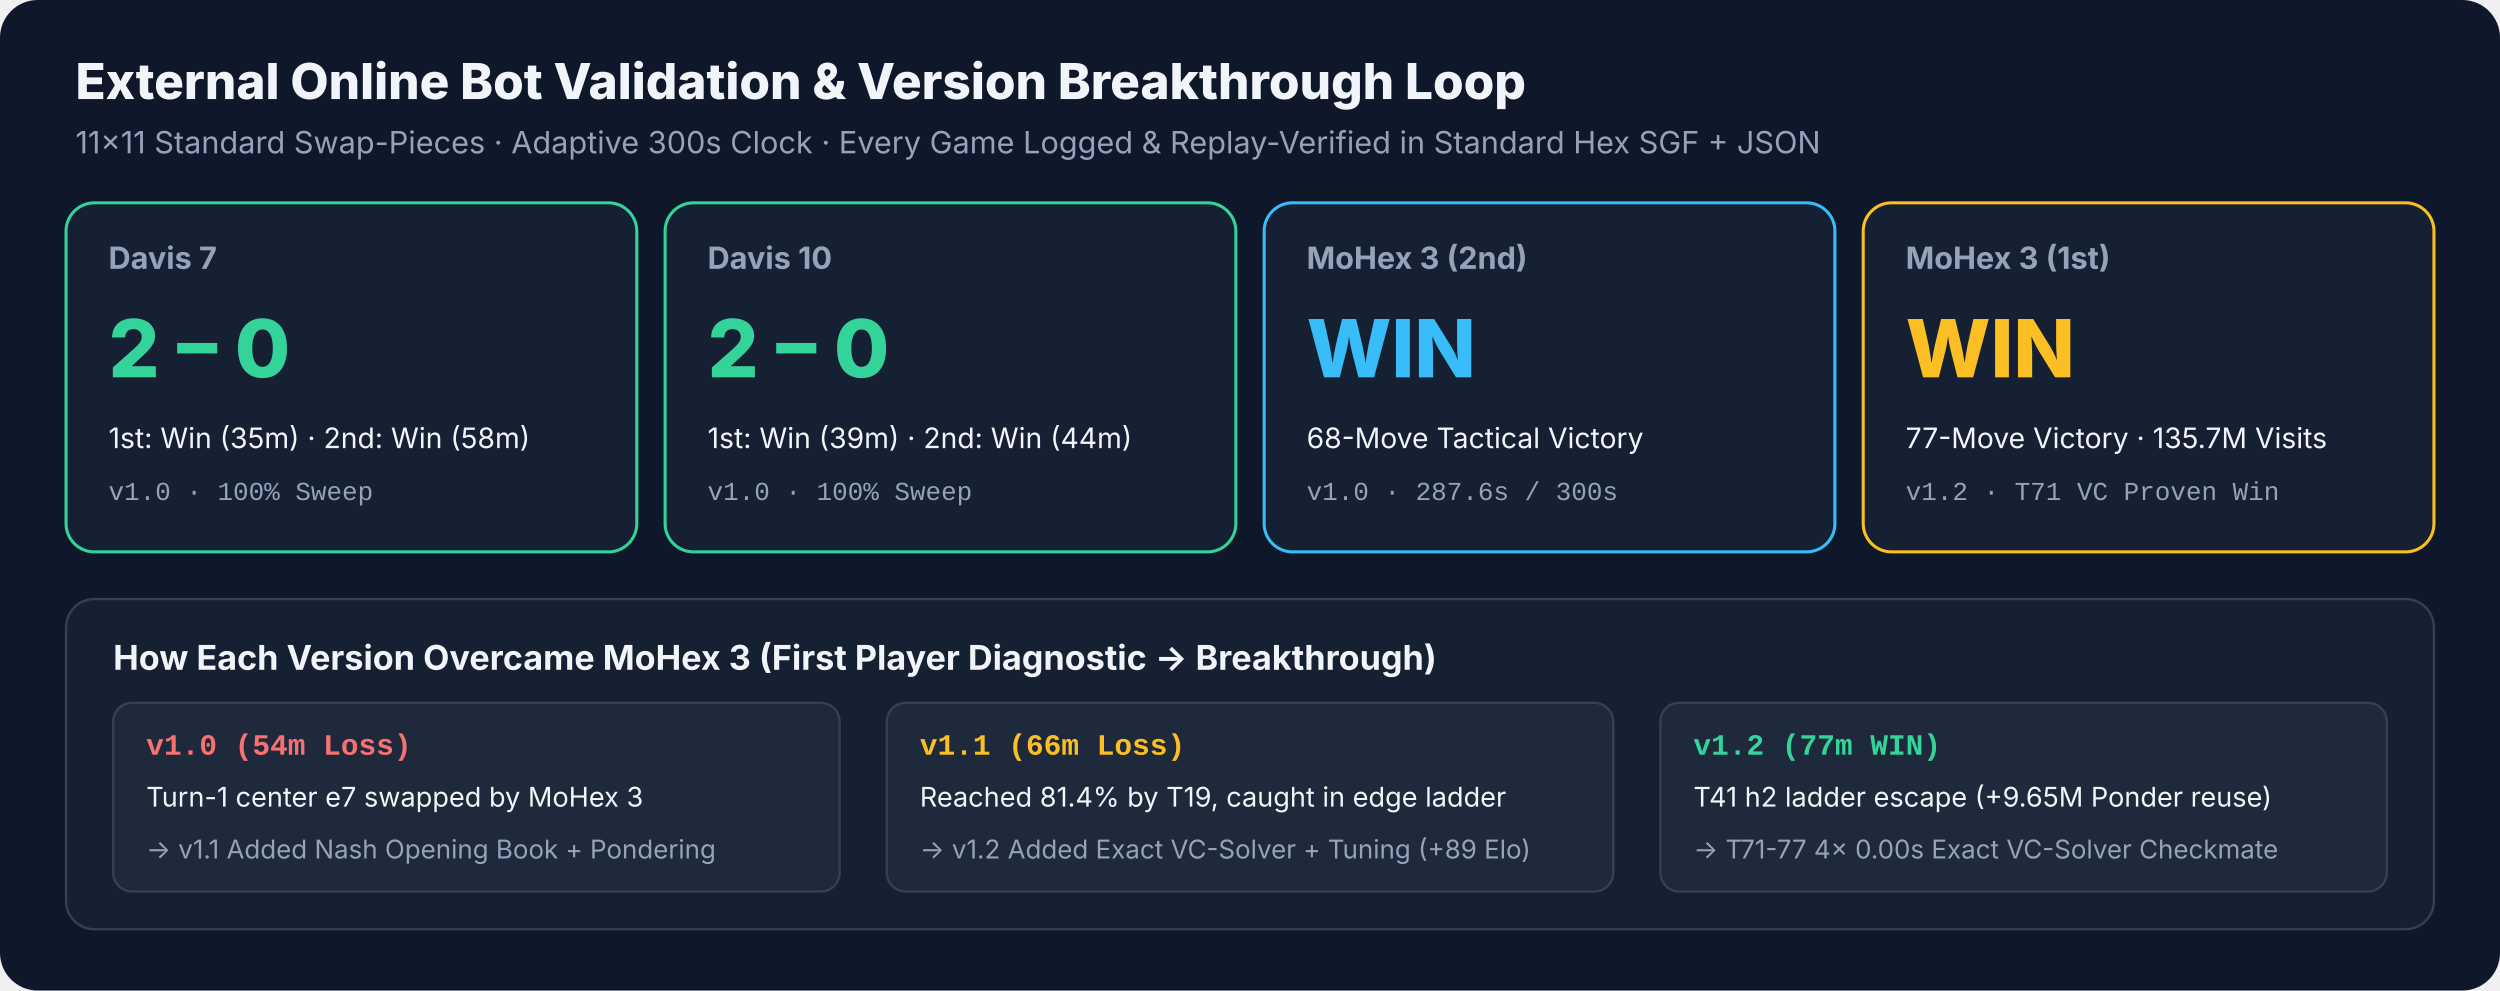
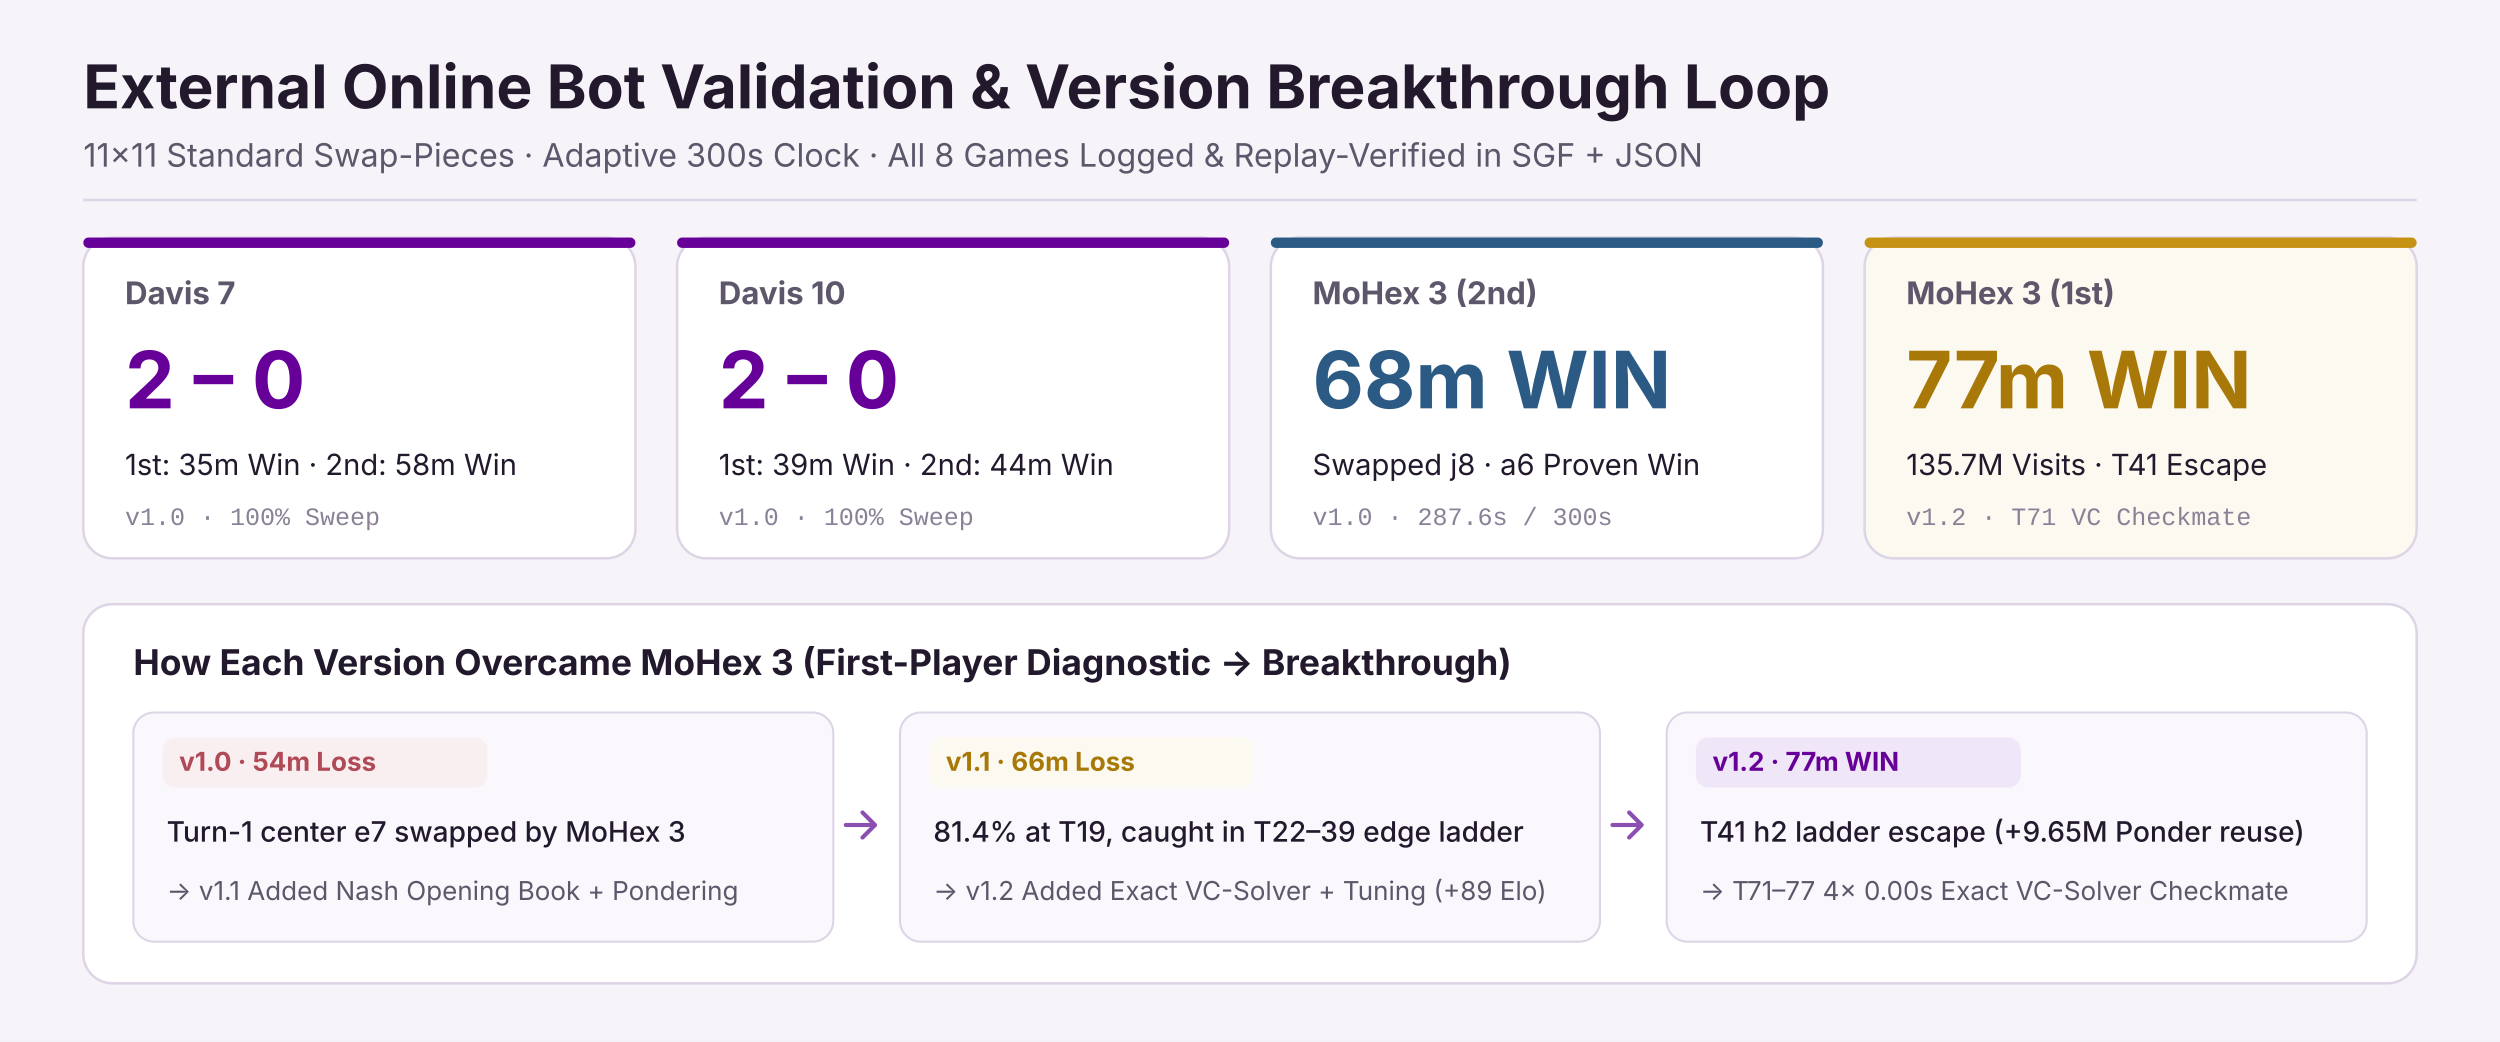
- <svg xmlns="http://www.w3.org/2000/svg" viewBox="0 0 1060 420" width="1060" height="420">
-   <rect width="1060" height="420" rx="16" fill="#0f172a" />
-   <text x="32" y="42" fill="#f1f5f9" font-family="Inter, -apple-system, BlinkMacSystemFont, 'Segoe UI', Roboto, sans-serif" font-size="21" font-weight="800">External Online Bot Validation &amp; Version Breakthrough Loop</text>
-   <text x="32" y="65" fill="#94a3b8" font-family="Inter, -apple-system, BlinkMacSystemFont, 'Segoe UI', Roboto, sans-serif" font-size="13">11×11 Standard Swap-Pieces · Adaptive 300s Clock · Every Game Logged &amp; Replay-Verified in Standard Hex SGF + JSON</text>
-   <rect x="28" y="86" width="242" height="148" rx="12" fill="#162033" stroke="#34d399" stroke-width="1.3" />
-   <text x="46" y="114" fill="#94a3b8" font-family="Inter, -apple-system, BlinkMacSystemFont, 'Segoe UI', Roboto, sans-serif" font-size="13" font-weight="700">Davis 7</text>
-   <text x="46" y="160" fill="#34d399" font-family="Inter, -apple-system, BlinkMacSystemFont, 'Segoe UI', Roboto, sans-serif" font-size="34" font-weight="800">2 – 0</text>
-   <text x="46" y="190" fill="#f1f5f9" font-family="Inter, -apple-system, BlinkMacSystemFont, 'Segoe UI', Roboto, sans-serif" font-size="12">1st: Win (35m) · 2nd: Win (58m)</text>
-   <text x="46" y="212" fill="#94a3b8" font-family="'JetBrains Mono', Consolas, 'Courier New', monospace" font-size="11">v1.0 · 100% Sweep</text>
-   <rect x="282" y="86" width="242" height="148" rx="12" fill="#162033" stroke="#34d399" stroke-width="1.3" />
-   <text x="300" y="114" fill="#94a3b8" font-family="Inter, -apple-system, BlinkMacSystemFont, 'Segoe UI', Roboto, sans-serif" font-size="13" font-weight="700">Davis 10</text>
-   <text x="300" y="160" fill="#34d399" font-family="Inter, -apple-system, BlinkMacSystemFont, 'Segoe UI', Roboto, sans-serif" font-size="34" font-weight="800">2 – 0</text>
-   <text x="300" y="190" fill="#f1f5f9" font-family="Inter, -apple-system, BlinkMacSystemFont, 'Segoe UI', Roboto, sans-serif" font-size="12">1st: Win (39m) · 2nd: Win (44m)</text>
-   <text x="300" y="212" fill="#94a3b8" font-family="'JetBrains Mono', Consolas, 'Courier New', monospace" font-size="11">v1.0 · 100% Sweep</text>
-   <rect x="536" y="86" width="242" height="148" rx="12" fill="#162033" stroke="#38bdf8" stroke-width="1.3" />
-   <text x="554" y="114" fill="#94a3b8" font-family="Inter, -apple-system, BlinkMacSystemFont, 'Segoe UI', Roboto, sans-serif" font-size="13" font-weight="700">MoHex 3 (2nd)</text>
-   <text x="554" y="160" fill="#38bdf8" font-family="Inter, -apple-system, BlinkMacSystemFont, 'Segoe UI', Roboto, sans-serif" font-size="34" font-weight="800">WIN</text>
-   <text x="554" y="190" fill="#f1f5f9" font-family="Inter, -apple-system, BlinkMacSystemFont, 'Segoe UI', Roboto, sans-serif" font-size="12">68-Move Tactical Victory</text>
-   <text x="554" y="212" fill="#94a3b8" font-family="'JetBrains Mono', Consolas, 'Courier New', monospace" font-size="11">v1.0 · 287.6s / 300s</text>
-   <rect x="790" y="86" width="242" height="148" rx="12" fill="#162033" stroke="#fbbf24" stroke-width="1.3" />
-   <text x="808" y="114" fill="#94a3b8" font-family="Inter, -apple-system, BlinkMacSystemFont, 'Segoe UI', Roboto, sans-serif" font-size="13" font-weight="700">MoHex 3 (1st)</text>
-   <text x="808" y="160" fill="#fbbf24" font-family="Inter, -apple-system, BlinkMacSystemFont, 'Segoe UI', Roboto, sans-serif" font-size="34" font-weight="800">WIN</text>
-   <text x="808" y="190" fill="#f1f5f9" font-family="Inter, -apple-system, BlinkMacSystemFont, 'Segoe UI', Roboto, sans-serif" font-size="12">77-Move Victory · 135.7M Visits</text>
-   <text x="808" y="212" fill="#94a3b8" font-family="'JetBrains Mono', Consolas, 'Courier New', monospace" font-size="11">v1.2 · T71 VC Proven Win</text>
-   <rect x="28" y="254" width="1004" height="140" rx="12" fill="#162033" stroke="#334155" stroke-width="1" />
-   <text x="48" y="284" fill="#f1f5f9" font-family="Inter, -apple-system, BlinkMacSystemFont, 'Segoe UI', Roboto, sans-serif" font-size="14.5" font-weight="700">How Each Version Overcame MoHex 3 (First Player Diagnostic → Breakthrough)</text>
-   <rect x="48" y="298" width="308" height="80" rx="8" fill="#1e293b" stroke="#334155" stroke-width="1" />
-   <text x="62" y="320" fill="#f87171" font-family="'JetBrains Mono', Consolas, 'Courier New', monospace" font-size="12.5" font-weight="700">v1.0 (54m Loss)</text>
-   <text x="62" y="342" fill="#f1f5f9" font-family="Inter, -apple-system, BlinkMacSystemFont, 'Segoe UI', Roboto, sans-serif" font-size="11.5">Turn-1 center e7 swapped by MoHex 3</text>
-   <text x="62" y="364" fill="#94a3b8" font-family="Inter, -apple-system, BlinkMacSystemFont, 'Segoe UI', Roboto, sans-serif" font-size="11">→ v1.1 Added Nash Opening Book + Pondering</text>
-   <rect x="376" y="298" width="308" height="80" rx="8" fill="#1e293b" stroke="#334155" stroke-width="1" />
-   <text x="390" y="320" fill="#fbbf24" font-family="'JetBrains Mono', Consolas, 'Courier New', monospace" font-size="12.5" font-weight="700">v1.1 (66m Loss)</text>
-   <text x="390" y="342" fill="#f1f5f9" font-family="Inter, -apple-system, BlinkMacSystemFont, 'Segoe UI', Roboto, sans-serif" font-size="11.5">Reached 81.4% by T19, caught in edge ladder</text>
-   <text x="390" y="364" fill="#94a3b8" font-family="Inter, -apple-system, BlinkMacSystemFont, 'Segoe UI', Roboto, sans-serif" font-size="11">→ v1.2 Added Exact VC-Solver + Tuning (+89 Elo)</text>
-   <rect x="704" y="298" width="308" height="80" rx="8" fill="#1e293b" stroke="#334155" stroke-width="1" />
-   <text x="718" y="320" fill="#34d399" font-family="'JetBrains Mono', Consolas, 'Courier New', monospace" font-size="12.5" font-weight="700">v1.2 (77m WIN)</text>
-   <text x="718" y="342" fill="#f1f5f9" font-family="Inter, -apple-system, BlinkMacSystemFont, 'Segoe UI', Roboto, sans-serif" font-size="11.5">T41 h2 ladder escape (+9.65M Ponder reuse)</text>
-   <text x="718" y="364" fill="#94a3b8" font-family="Inter, -apple-system, BlinkMacSystemFont, 'Segoe UI', Roboto, sans-serif" font-size="11">→ T71-77 4× 0.00s Exact VC-Solver Checkmate</text>
+ <svg xmlns="http://www.w3.org/2000/svg" viewBox="0 0 1200 500" width="1200" height="500" role="img" aria-labelledby="title desc">
+   <style>text{font-family:Inter, 'Segoe UI', -apple-system, BlinkMacSystemFont, Helvetica, Arial, sans-serif;font-variant-numeric:tabular-nums}.mono{font-family:'JetBrains Mono', Consolas, 'Courier New', monospace}</style>
+   <rect width="1200" height="500" fill="#F6F3F9" />
+   <text x="40" y="52" fill="#23192D" font-size="29" font-weight="750">External Online Bot Validation &amp; Version Breakthrough Loop</text>
+   <text x="40" y="80" fill="#5E566A" font-size="15.5">11×11 Standard Swap-Pieces · Adaptive 300s Clock · All 8 Games Logged &amp; Replay-Verified in SGF + JSON</text>
+   <path d="M40 96H1160" stroke="#DDD4E6" stroke-width="1.2" />
+   <rect x="40" y="114" width="265" height="154" rx="14" fill="#FFFFFF" stroke="#DDD4E6" stroke-width="1.2" />
+   <rect x="40" y="114" width="265" height="5" rx="2.5" fill="#660099" />
+   <text x="60" y="146" fill="#5E566A" font-size="15" font-weight="700">Davis 7</text>
+   <text x="60" y="196" fill="#660099" font-size="38" font-weight="750">2 – 0</text>
+   <text x="60" y="228" fill="#23192D" font-size="14">1st: 35m Win · 2nd: 58m Win</text>
+   <text class="mono" x="60" y="252" fill="#8A8196" font-size="12">v1.0 · 100% Sweep</text>
+   <rect x="325" y="114" width="265" height="154" rx="14" fill="#FFFFFF" stroke="#DDD4E6" stroke-width="1.2" />
+   <rect x="325" y="114" width="265" height="5" rx="2.5" fill="#660099" />
+   <text x="345" y="146" fill="#5E566A" font-size="15" font-weight="700">Davis 10</text>
+   <text x="345" y="196" fill="#660099" font-size="38" font-weight="750">2 – 0</text>
+   <text x="345" y="228" fill="#23192D" font-size="14">1st: 39m Win · 2nd: 44m Win</text>
+   <text class="mono" x="345" y="252" fill="#8A8196" font-size="12">v1.0 · 100% Sweep</text>
+   <rect x="610" y="114" width="265" height="154" rx="14" fill="#FFFFFF" stroke="#DDD4E6" stroke-width="1.2" />
+   <rect x="610" y="114" width="265" height="5" rx="2.5" fill="#2B5B84" />
+   <text x="630" y="146" fill="#5E566A" font-size="15" font-weight="700">MoHex 3 (2nd)</text>
+   <text x="630" y="196" fill="#2B5B84" font-size="38" font-weight="750">68m WIN</text>
+   <text x="630" y="228" fill="#23192D" font-size="14">Swapped j8 · a6 Proven Win</text>
+   <text class="mono" x="630" y="252" fill="#8A8196" font-size="12">v1.0 · 287.6s / 300s</text>
+   <rect x="895" y="114" width="265" height="154" rx="14" fill="#FCF9F0" stroke="#DDD4E6" stroke-width="1.2" />
+   <rect x="895" y="114" width="265" height="5" rx="2.5" fill="#C69214" />
+   <text x="915" y="146" fill="#5E566A" font-size="15" font-weight="700">MoHex 3 (1st)</text>
+   <text x="915" y="196" fill="#A87908" font-size="38" font-weight="750">77m WIN</text>
+   <text x="915" y="228" fill="#23192D" font-size="14">135.7M Visits · T41 Escape</text>
+   <text class="mono" x="915" y="252" fill="#8A8196" font-size="12">v1.2 · T71 VC Checkmate</text>
+   <rect x="40" y="290" width="1120" height="182" rx="14" fill="#FFFFFF" stroke="#DDD4E6" stroke-width="1.2" />
+   <text x="64" y="324" fill="#23192D" font-size="17" font-weight="700">How Each Version Overcame MoHex 3 (First-Player Diagnostic → Breakthrough)</text>
+   <rect x="64" y="342" width="336" height="110" rx="10" fill="#FAF8FC" stroke="#DDD4E6" stroke-width="1" />
+   <rect x="78" y="354" width="156" height="24" rx="6" fill="#F9EFF0" />
+   <text x="86" y="370" fill="#B04A56" font-size="12.5" font-weight="700">v1.0 · 54m Loss</text>
+   <text x="80" y="404" fill="#23192D" font-size="13.5" font-weight="500">Turn-1 center e7 swapped by MoHex 3</text>
+   <text x="80" y="432" fill="#5E566A" font-size="12.5">→ v1.1 Added Nash Opening Book + Pondering</text>
+   <path d="M406 396H420M414 390L420 396L414 402" fill="none" stroke="#8A4FB0" stroke-width="2" stroke-linecap="round" stroke-linejoin="round" />
+   <rect x="432" y="342" width="336" height="110" rx="10" fill="#FAF8FC" stroke="#DDD4E6" stroke-width="1" />
+   <rect x="446" y="354" width="156" height="24" rx="6" fill="#FCF9F0" />
+   <text x="454" y="370" fill="#A87908" font-size="12.5" font-weight="700">v1.1 · 66m Loss</text>
+   <text x="448" y="404" fill="#23192D" font-size="13.5" font-weight="500">81.4% at T19, caught in T22–39 edge ladder</text>
+   <text x="448" y="432" fill="#5E566A" font-size="12.5">→ v1.2 Added Exact VC-Solver + Tuning (+89 Elo)</text>
+   <path d="M774 396H788M782 390L788 396L782 402" fill="none" stroke="#8A4FB0" stroke-width="2" stroke-linecap="round" stroke-linejoin="round" />
+   <rect x="800" y="342" width="336" height="110" rx="10" fill="#FAF8FC" stroke="#DDD4E6" stroke-width="1" />
+   <rect x="814" y="354" width="156" height="24" rx="6" fill="#EFE6F7" />
+   <text x="822" y="370" fill="#660099" font-size="12.5" font-weight="700">v1.2 · 77m WIN</text>
+   <text x="816" y="404" fill="#23192D" font-size="13.5" font-weight="500">T41 h2 ladder escape (+9.65M Ponder reuse)</text>
+   <text x="816" y="432" fill="#5E566A" font-size="12.5">→ T71–77 4× 0.00s Exact VC-Solver Checkmate</text>
</svg>
